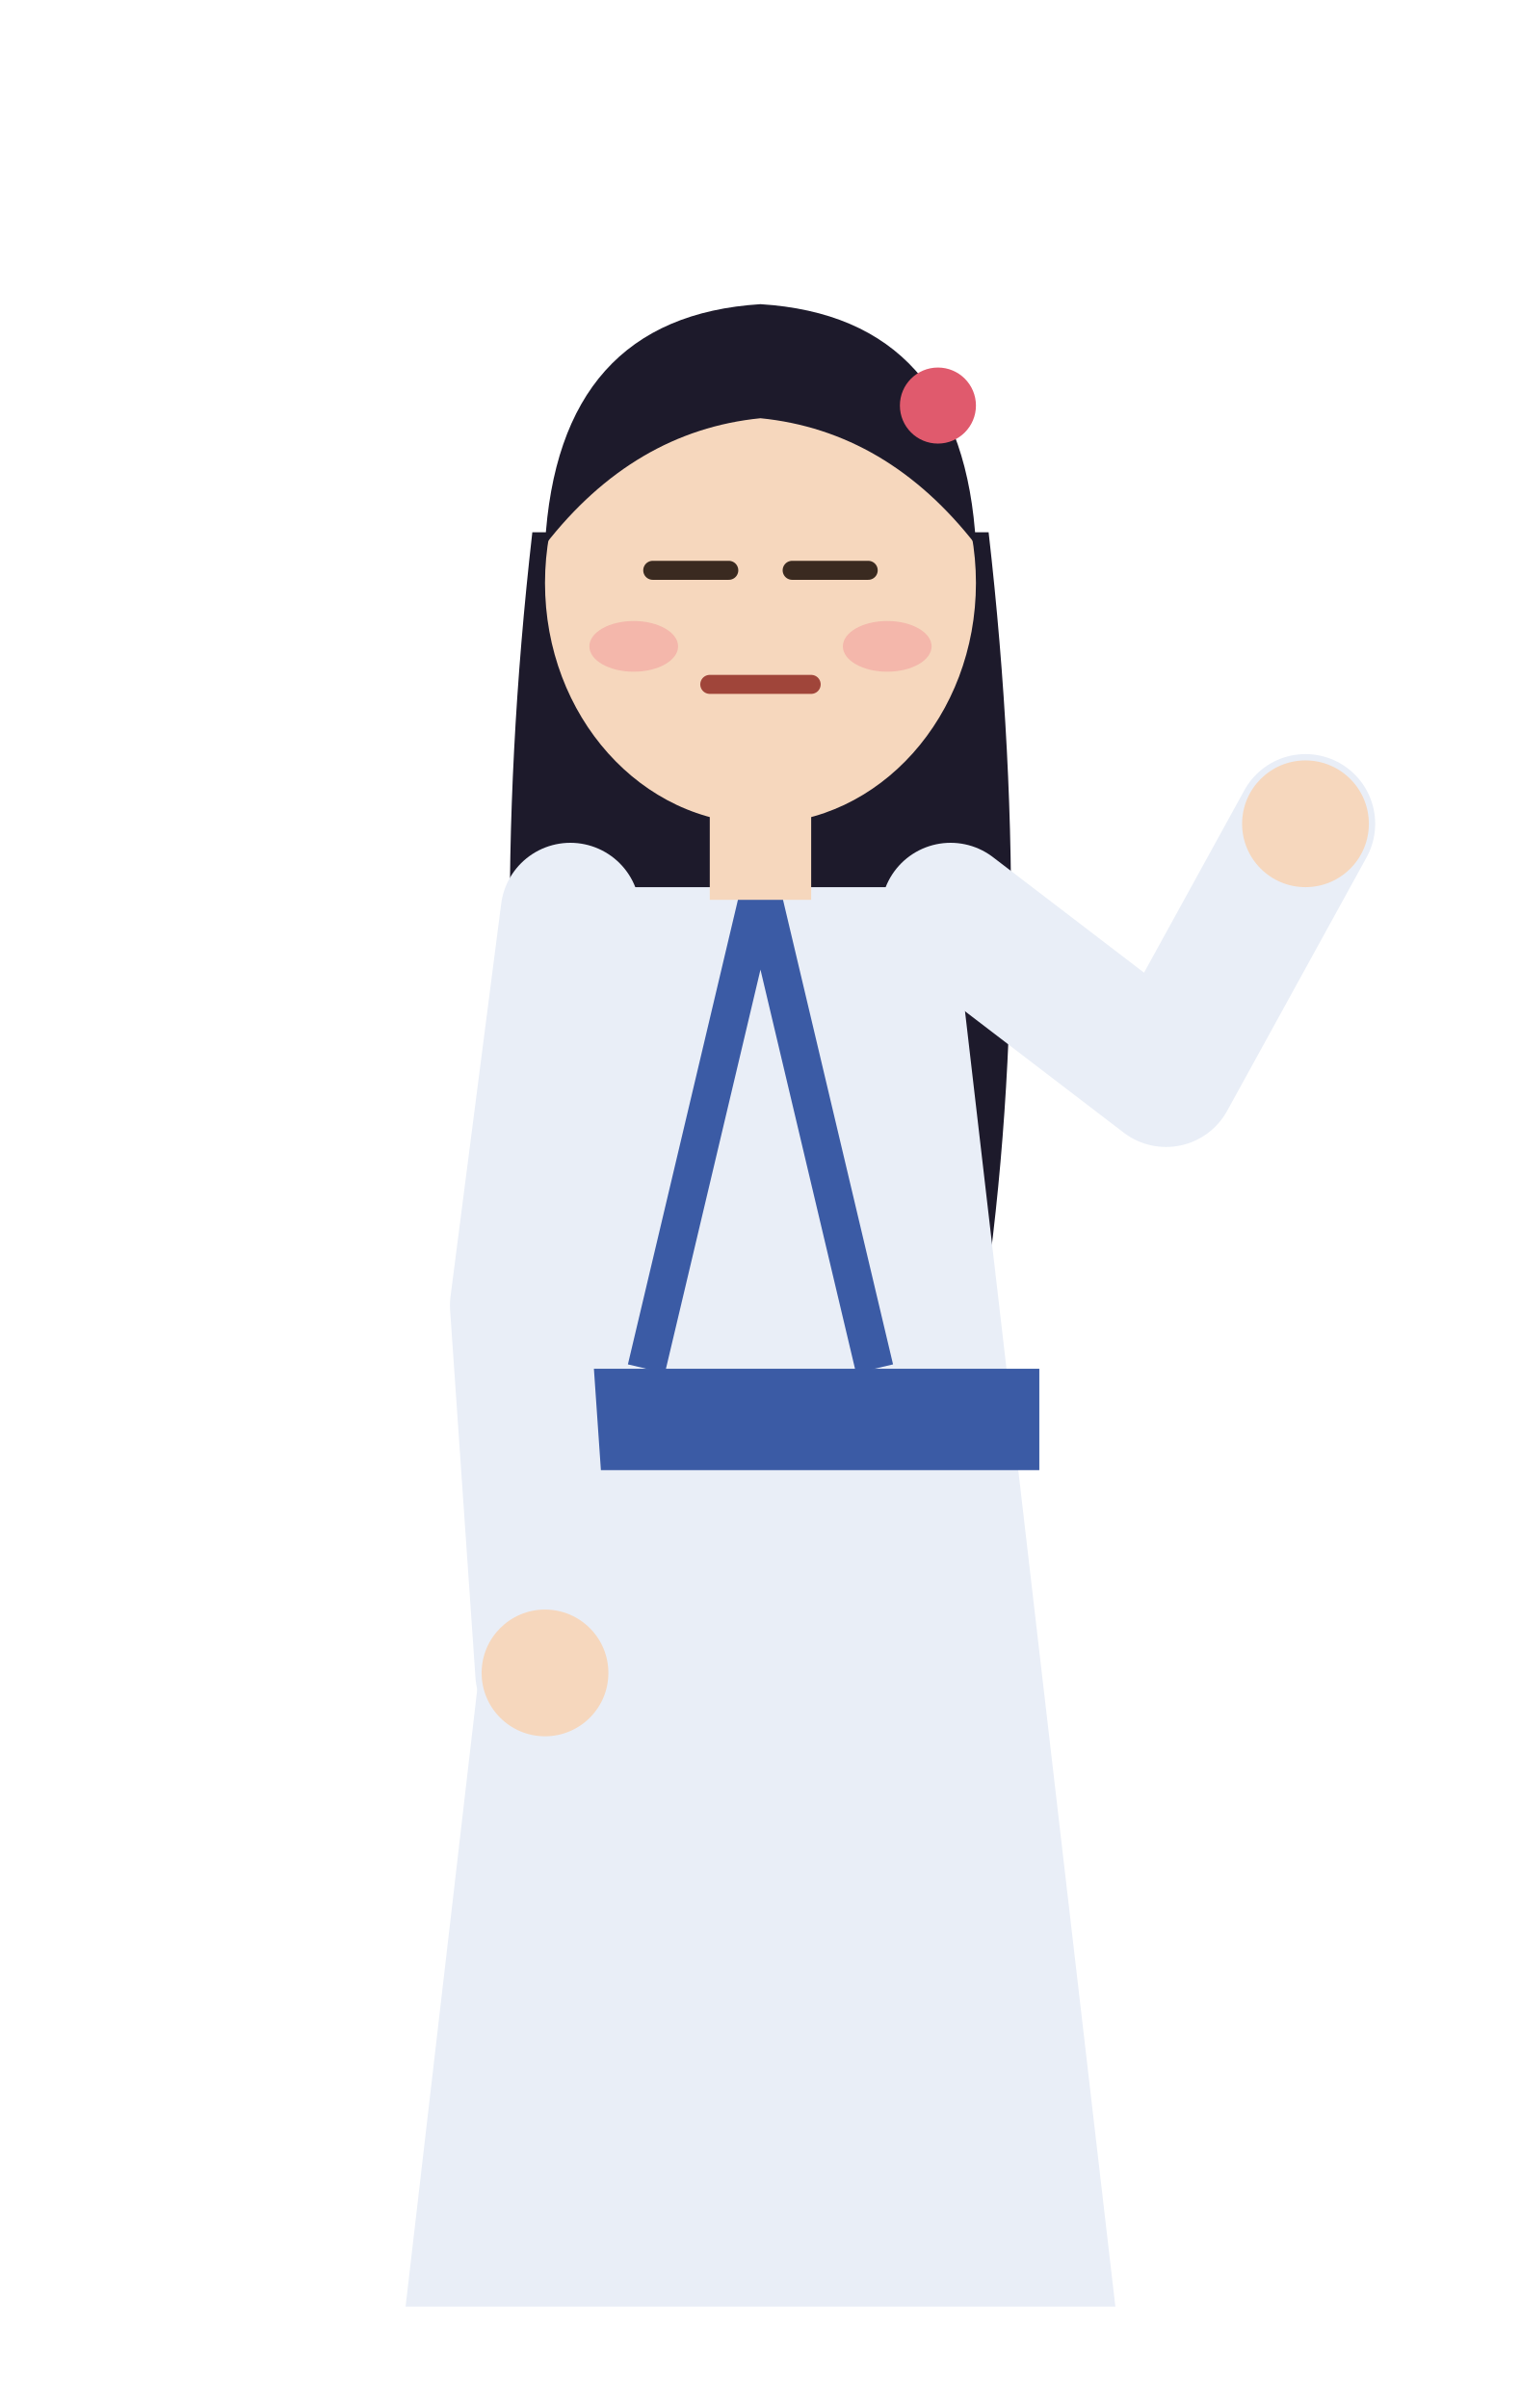
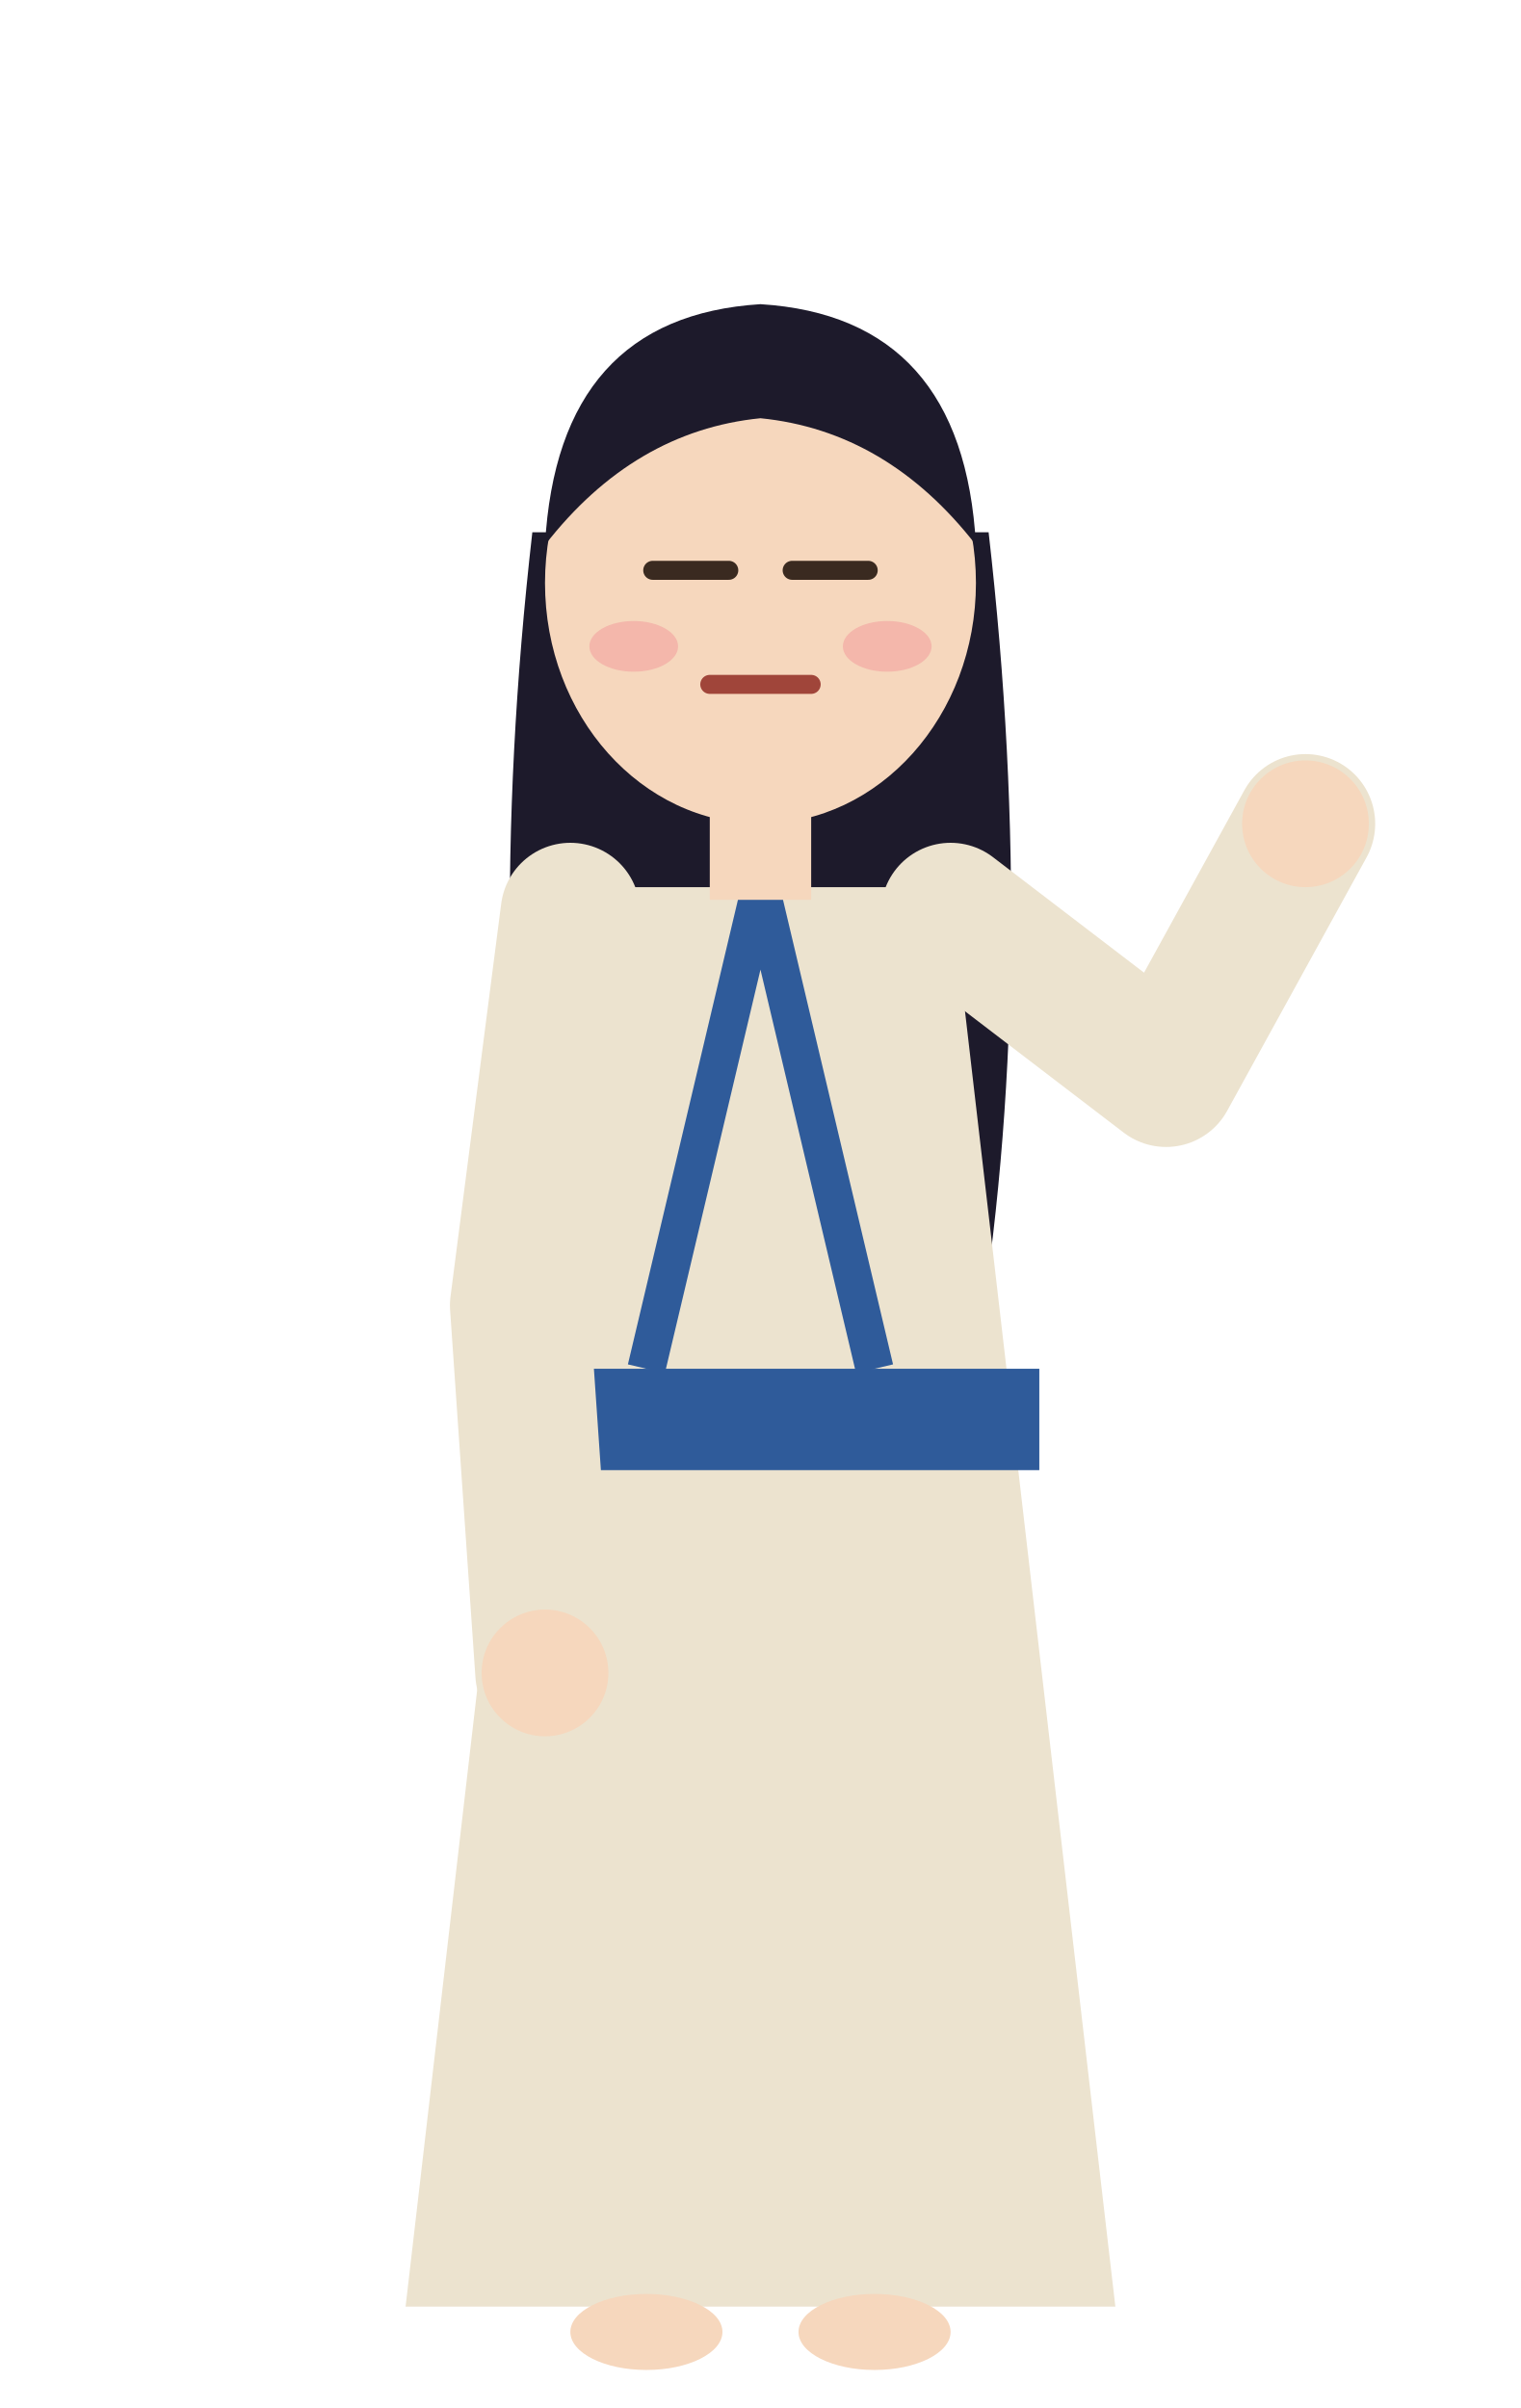
<svg xmlns="http://www.w3.org/2000/svg" width="240" height="380" viewBox="0 -20 240 380">
  <path d="M84 64 q-8 70 2 130 h68 q10 -60 2 -130 z" fill="#1d1a2b" />
-   <path d="M90 120 L150 120 L176 344 L64 344 Z" fill="#e9eef7" />
-   <path d="M120 120 L102 196 M120 120 L138 196" stroke="#3b5ba5" stroke-width="6" fill="none" />
-   <rect x="76" y="196" width="88" height="16" fill="#3b5ba5" />
+   <path d="M90 120 L150 120 L176 344 L64 344 Z" fill="#ece3cf" />
+   <path d="M120 120 L102 196 M120 120 L138 196" stroke="#2f5b9a" stroke-width="6" fill="none" />
+   <rect x="76" y="196" width="88" height="16" fill="#2f5b9a" />
  <rect x="112" y="100" width="16" height="22" fill="#f6d7bd" />
  <ellipse cx="120" cy="72" rx="34" ry="38" fill="#f6d7bd" />
  <path d="M86 66 q2 -36 34 -38 q32 2 34 38 q-14 -18 -34 -20 q-20 2 -34 20 z" fill="#1d1a2b" />
-   <circle cx="148" cy="44" r="6" fill="#e05a6d" />
  <path d="M103 70 h12 M125 70 h12" stroke="#3a2a20" stroke-width="3" stroke-linecap="round" />
  <path d="M112 88 h16" stroke="#a0453a" stroke-width="3" stroke-linecap="round" />
  <ellipse cx="100" cy="82" rx="7" ry="4" fill="#f29c9c" opacity=".55" />
  <ellipse cx="140" cy="82" rx="7" ry="4" fill="#f29c9c" opacity=".55" />
-   <polyline points="90,124 82,186 86,244" fill="none" stroke="#e9eef7" stroke-width="22" stroke-linecap="round" stroke-linejoin="round" />
+   <polyline points="90,124 82,186 86,244" fill="none" stroke="#ece3cf" stroke-width="22" stroke-linecap="round" stroke-linejoin="round" />
  <circle cx="86" cy="244" r="10" fill="#f6d7bd" />
-   <polyline points="150,124 184,150 206,110" fill="none" stroke="#e9eef7" stroke-width="22" stroke-linecap="round" stroke-linejoin="round" />
+   <polyline points="150,124 184,150 206,110" fill="none" stroke="#ece3cf" stroke-width="22" stroke-linecap="round" stroke-linejoin="round" />
  <circle cx="206" cy="110" r="10" fill="#f6d7bd" />
+   <ellipse cx="102" cy="348" rx="12" ry="6" fill="#f6d7bd" />
+   <ellipse cx="138" cy="348" rx="12" ry="6" fill="#f6d7bd" />
</svg>
